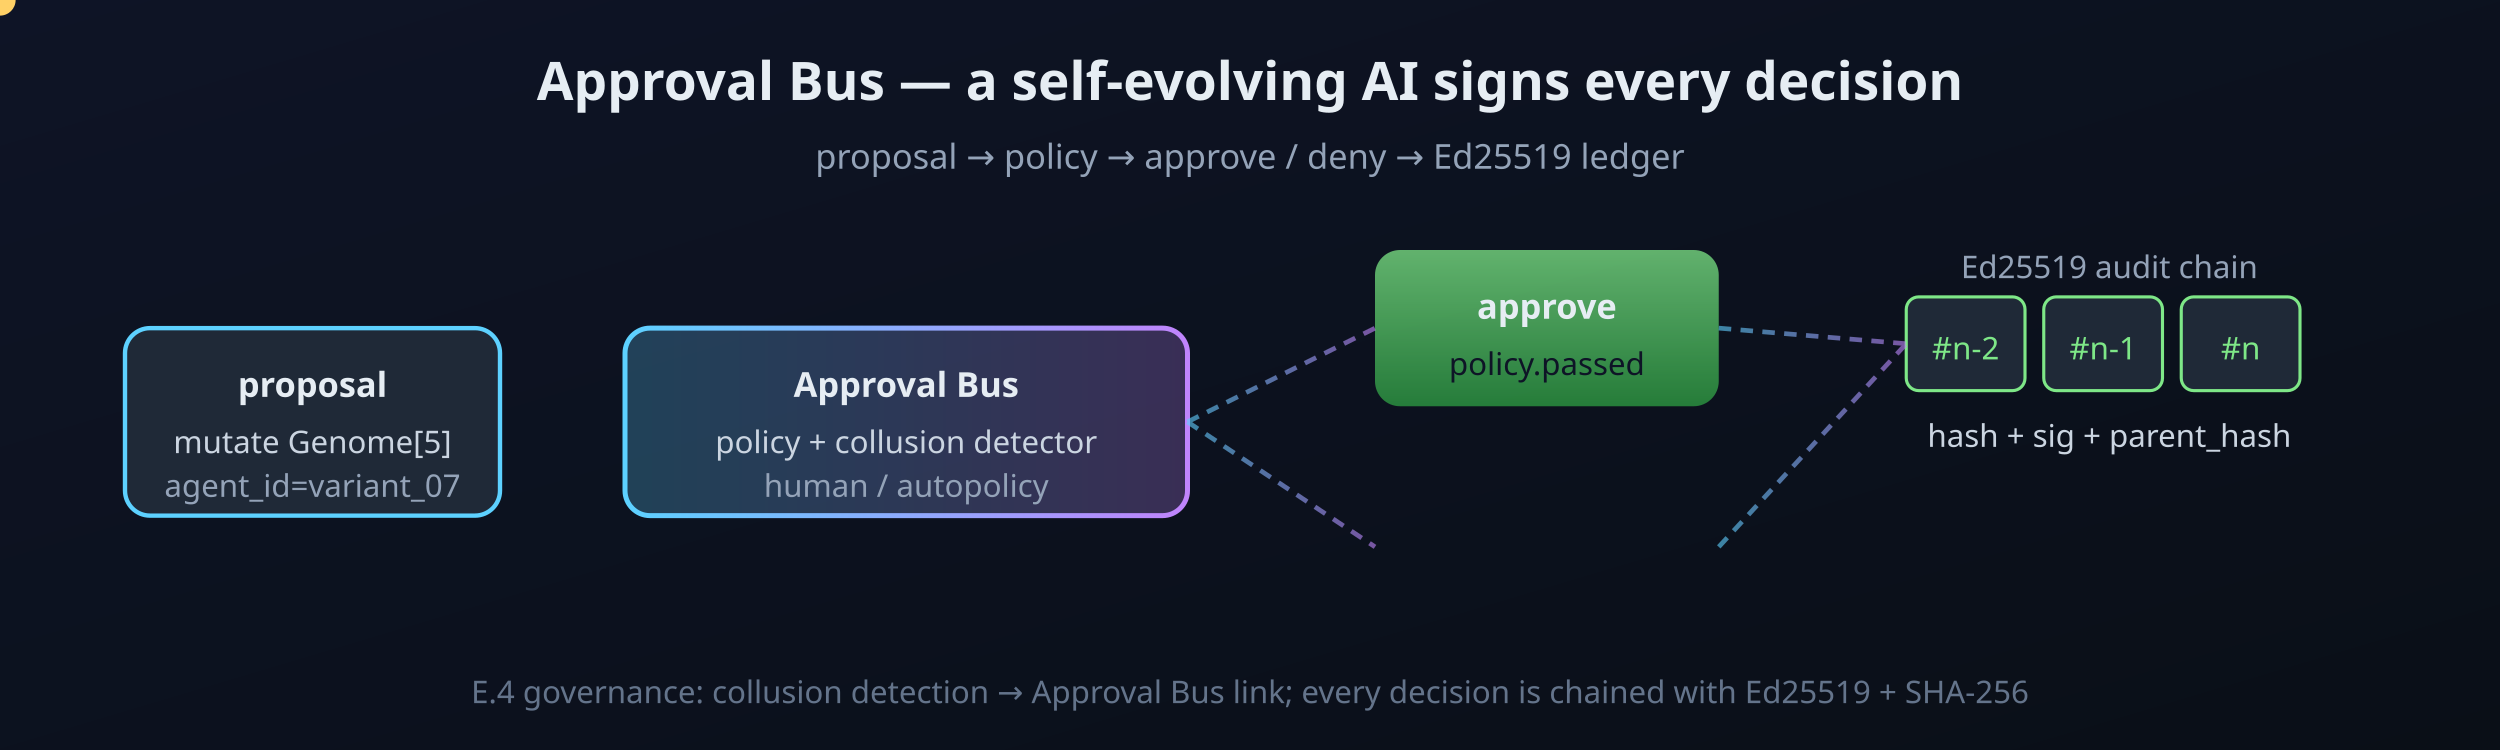
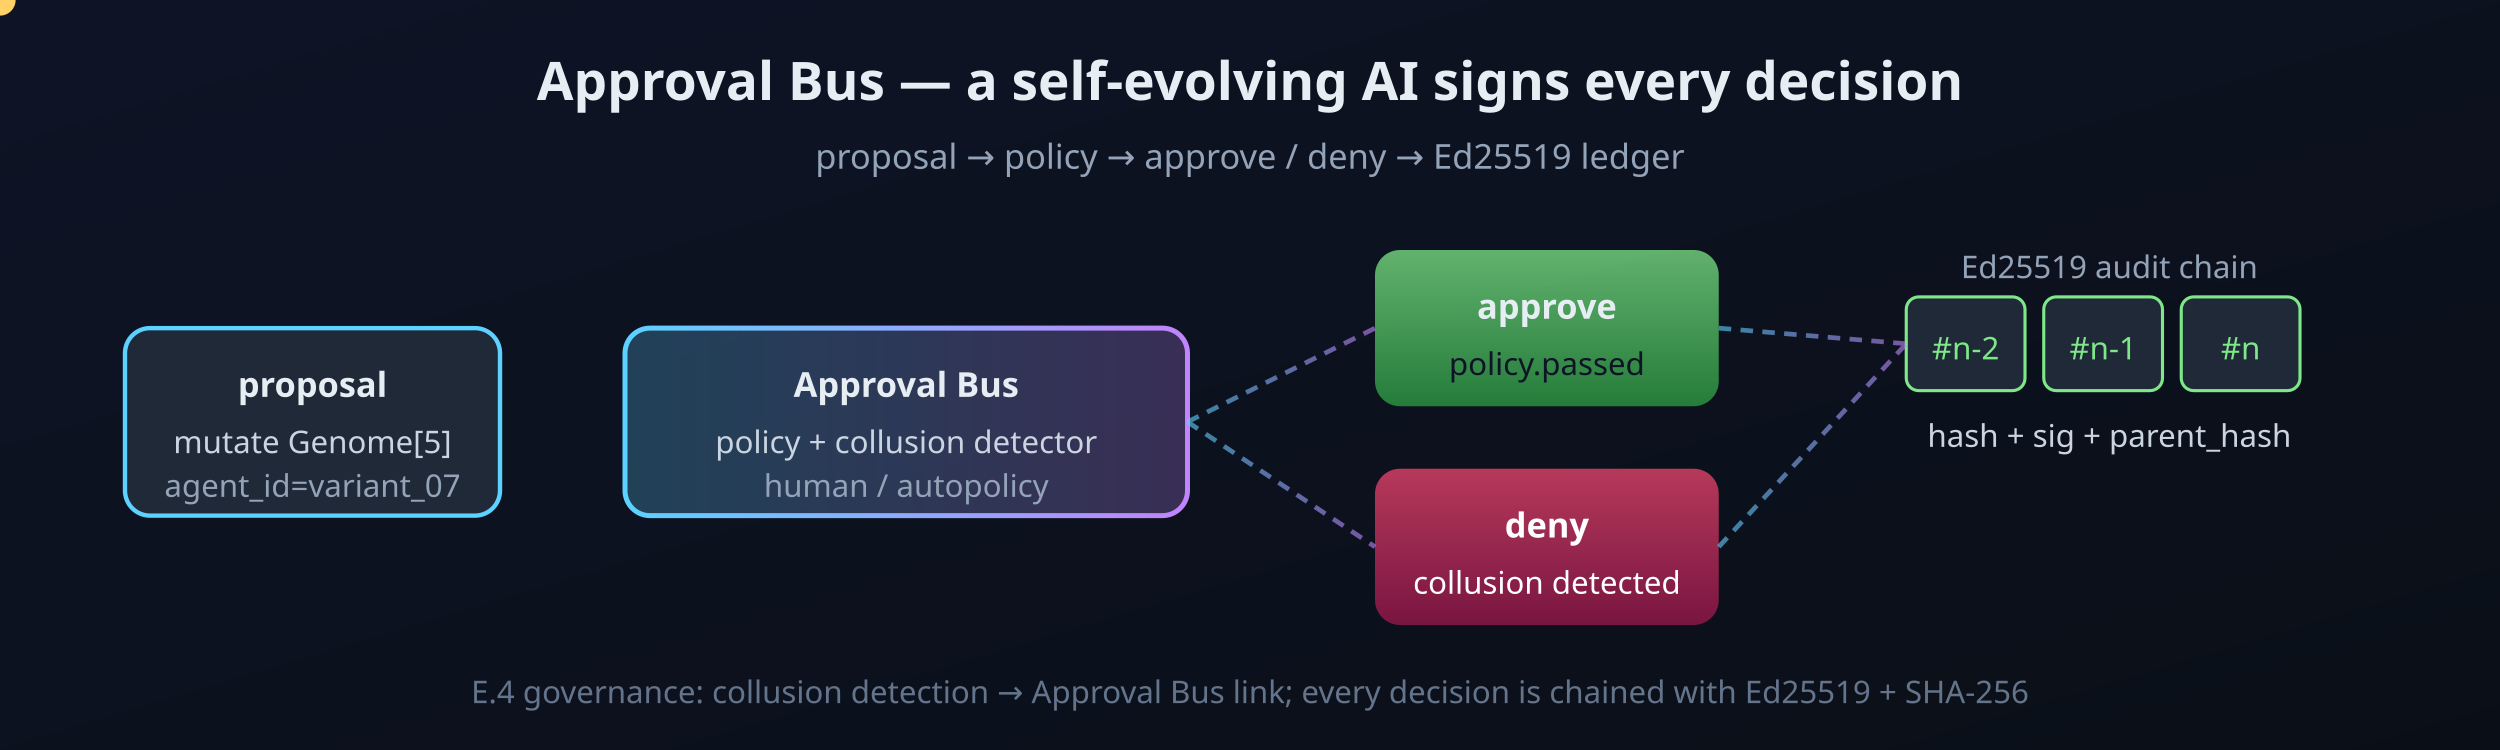
<svg xmlns="http://www.w3.org/2000/svg" viewBox="0 0 800 240" role="img" aria-label="Approval Bus verdict flow with Ed25519 signed ledger" style="width:100%;height:auto;max-width:1200px">
  <defs>
    <linearGradient id="bg24_07" x1="0" y1="0" x2="1" y2="1">
      <stop offset="0%" stop-color="#0e1426" />
      <stop offset="100%" stop-color="#0a0f17" />
    </linearGradient>
    <linearGradient id="bus24_07" x1="0" y1="0" x2="1" y2="0">
      <stop offset="0%" stop-color="#5dd1ff" />
      <stop offset="100%" stop-color="#c084fc" />
    </linearGradient>
    <linearGradient id="okgrad" x1="0" y1="0" x2="0" y2="1">
      <stop offset="0%" stop-color="#7ee787" />
      <stop offset="100%" stop-color="#2ea043" />
    </linearGradient>
    <linearGradient id="denygrad" x1="0" y1="0" x2="0" y2="1">
      <stop offset="0%" stop-color="#ef476f" />
      <stop offset="100%" stop-color="#9d174d" />
    </linearGradient>
  </defs>
  <rect width="800" height="240" fill="url(#bg24_07)" />
  <text x="400" y="32" text-anchor="middle" fill="#e6edf3" font-family="ui-sans-serif,system-ui,sans-serif" font-size="17" font-weight="700">
    Approval Bus — a self-evolving AI signs every decision
  </text>
  <text x="400" y="54" text-anchor="middle" fill="#94a3b8" font-family="ui-sans-serif,system-ui,sans-serif" font-size="11">
    proposal → policy → approve / deny → Ed25519 ledger
  </text>
  <g font-family="ui-sans-serif,system-ui,sans-serif" font-size="11" fill="#e6edf3">
    <g transform="translate(40 105)">
      <rect width="120" height="60" rx="8" fill="#1f2937" stroke="#5dd1ff" stroke-width="1.4" />
      <text x="60" y="22" text-anchor="middle" font-weight="600">proposal</text>
      <text x="60" y="40" text-anchor="middle" font-size="10" fill="#cbd5e1">mutate Genome[5]</text>
      <text x="60" y="54" text-anchor="middle" font-size="10" fill="#94a3b8">agent_id=variant_07</text>
    </g>
    <g transform="translate(200 105)">
      <rect width="180" height="60" rx="8" fill="url(#bus24_07)" opacity="0.25" />
      <rect width="180" height="60" rx="8" fill="none" stroke="url(#bus24_07)" stroke-width="1.6" />
      <text x="90" y="22" text-anchor="middle" font-weight="700">Approval Bus</text>
      <text x="90" y="40" text-anchor="middle" font-size="10" fill="#cbd5e1">policy + collusion detector</text>
      <text x="90" y="54" text-anchor="middle" font-size="10" fill="#94a3b8">human / autopolicy</text>
    </g>
    <g transform="translate(440 80)">
      <g opacity="1">
        <animate attributeName="opacity" values="1;1;1;0.35;0.35;1;1;1" dur="6s" repeatCount="indefinite" keyTimes="0;0.1;0.4;0.5;0.55;0.6;0.9;1" />
        <rect width="110" height="50" rx="8" fill="url(#okgrad)" opacity="0.75" />
        <text x="55" y="22" text-anchor="middle" font-weight="700">approve</text>
        <text x="55" y="40" text-anchor="middle" font-size="10" fill="#0e1426">policy.passed</text>
      </g>
-       <g opacity="0" transform="translate(0 70)">
-         <animate attributeName="opacity" values="0;0;0;1;1;0;0;0" dur="6s" repeatCount="indefinite" keyTimes="0;0.1;0.4;0.5;0.55;0.6;0.9;1" />
+       <g opacity="1" transform="translate(0 70)">
+         <animate attributeName="opacity" values="1;0.35;0.35;1;1;0.35;0.35;1" dur="6s" repeatCount="indefinite" keyTimes="0;0.1;0.4;0.5;0.55;0.6;0.9;1" />
        <rect width="110" height="50" rx="8" fill="url(#denygrad)" opacity="0.75" />
        <text x="55" y="22" text-anchor="middle" font-weight="700" fill="#fff">deny</text>
        <text x="55" y="40" text-anchor="middle" font-size="10" fill="#fff">collusion detected</text>
      </g>
    </g>
    <g transform="translate(610 95)">
      <text x="65" y="-6" text-anchor="middle" fill="#94a3b8" font-size="10">Ed25519 audit chain</text>
      <g>
        <rect x="0" y="0" width="38" height="30" rx="4" fill="#1f2937" stroke="#7ee787" stroke-width="1" />
        <text x="19" y="20" text-anchor="middle" font-size="10" fill="#7ee787">#n-2</text>
        <rect x="44" y="0" width="38" height="30" rx="4" fill="#1f2937" stroke="#7ee787" stroke-width="1" />
        <text x="63" y="20" text-anchor="middle" font-size="10" fill="#7ee787">#n-1</text>
        <rect x="88" y="0" width="38" height="30" rx="4" fill="#1f2937" stroke="#7ee787" stroke-width="1">
          <animate attributeName="stroke-width" values="1;3;1" dur="2s" repeatCount="indefinite" />
        </rect>
        <text x="107" y="20" text-anchor="middle" font-size="10" fill="#7ee787">#n</text>
      </g>
      <g transform="translate(0 38)" font-size="10" fill="#cbd5e1">
        <text x="65" y="10" text-anchor="middle">hash + sig + parent_hash</text>
      </g>
    </g>
    <g stroke="url(#bus24_07)" stroke-width="1.5" fill="none" stroke-dasharray="4 3" opacity="0.6">
      <line x1="160" y1="135" x2="200" y2="135" />
      <line x1="380" y1="135" x2="440" y2="105" />
      <line x1="380" y1="135" x2="440" y2="175" />
      <line x1="550" y1="105" x2="610" y2="110" />
      <line x1="550" y1="175" x2="610" y2="110" />
    </g>
    <circle r="5" fill="#ffd166">
      <animateMotion dur="6s" repeatCount="indefinite" path="M 160 135 L 200 135 L 380 135 L 440 105 L 550 105 L 610 110" />
      <animate attributeName="opacity" values="0;1;1;1;1;0" keyTimes="0;0.1;0.4;0.55;0.85;1" dur="6s" repeatCount="indefinite" />
    </circle>
  </g>
  <text x="400" y="225" text-anchor="middle" fill="#64748b" font-family="ui-sans-serif,system-ui,sans-serif" font-size="10">
    E.4 governance: collusion detection → Approval Bus link; every decision is chained with Ed25519 + SHA-256
  </text>
</svg>
